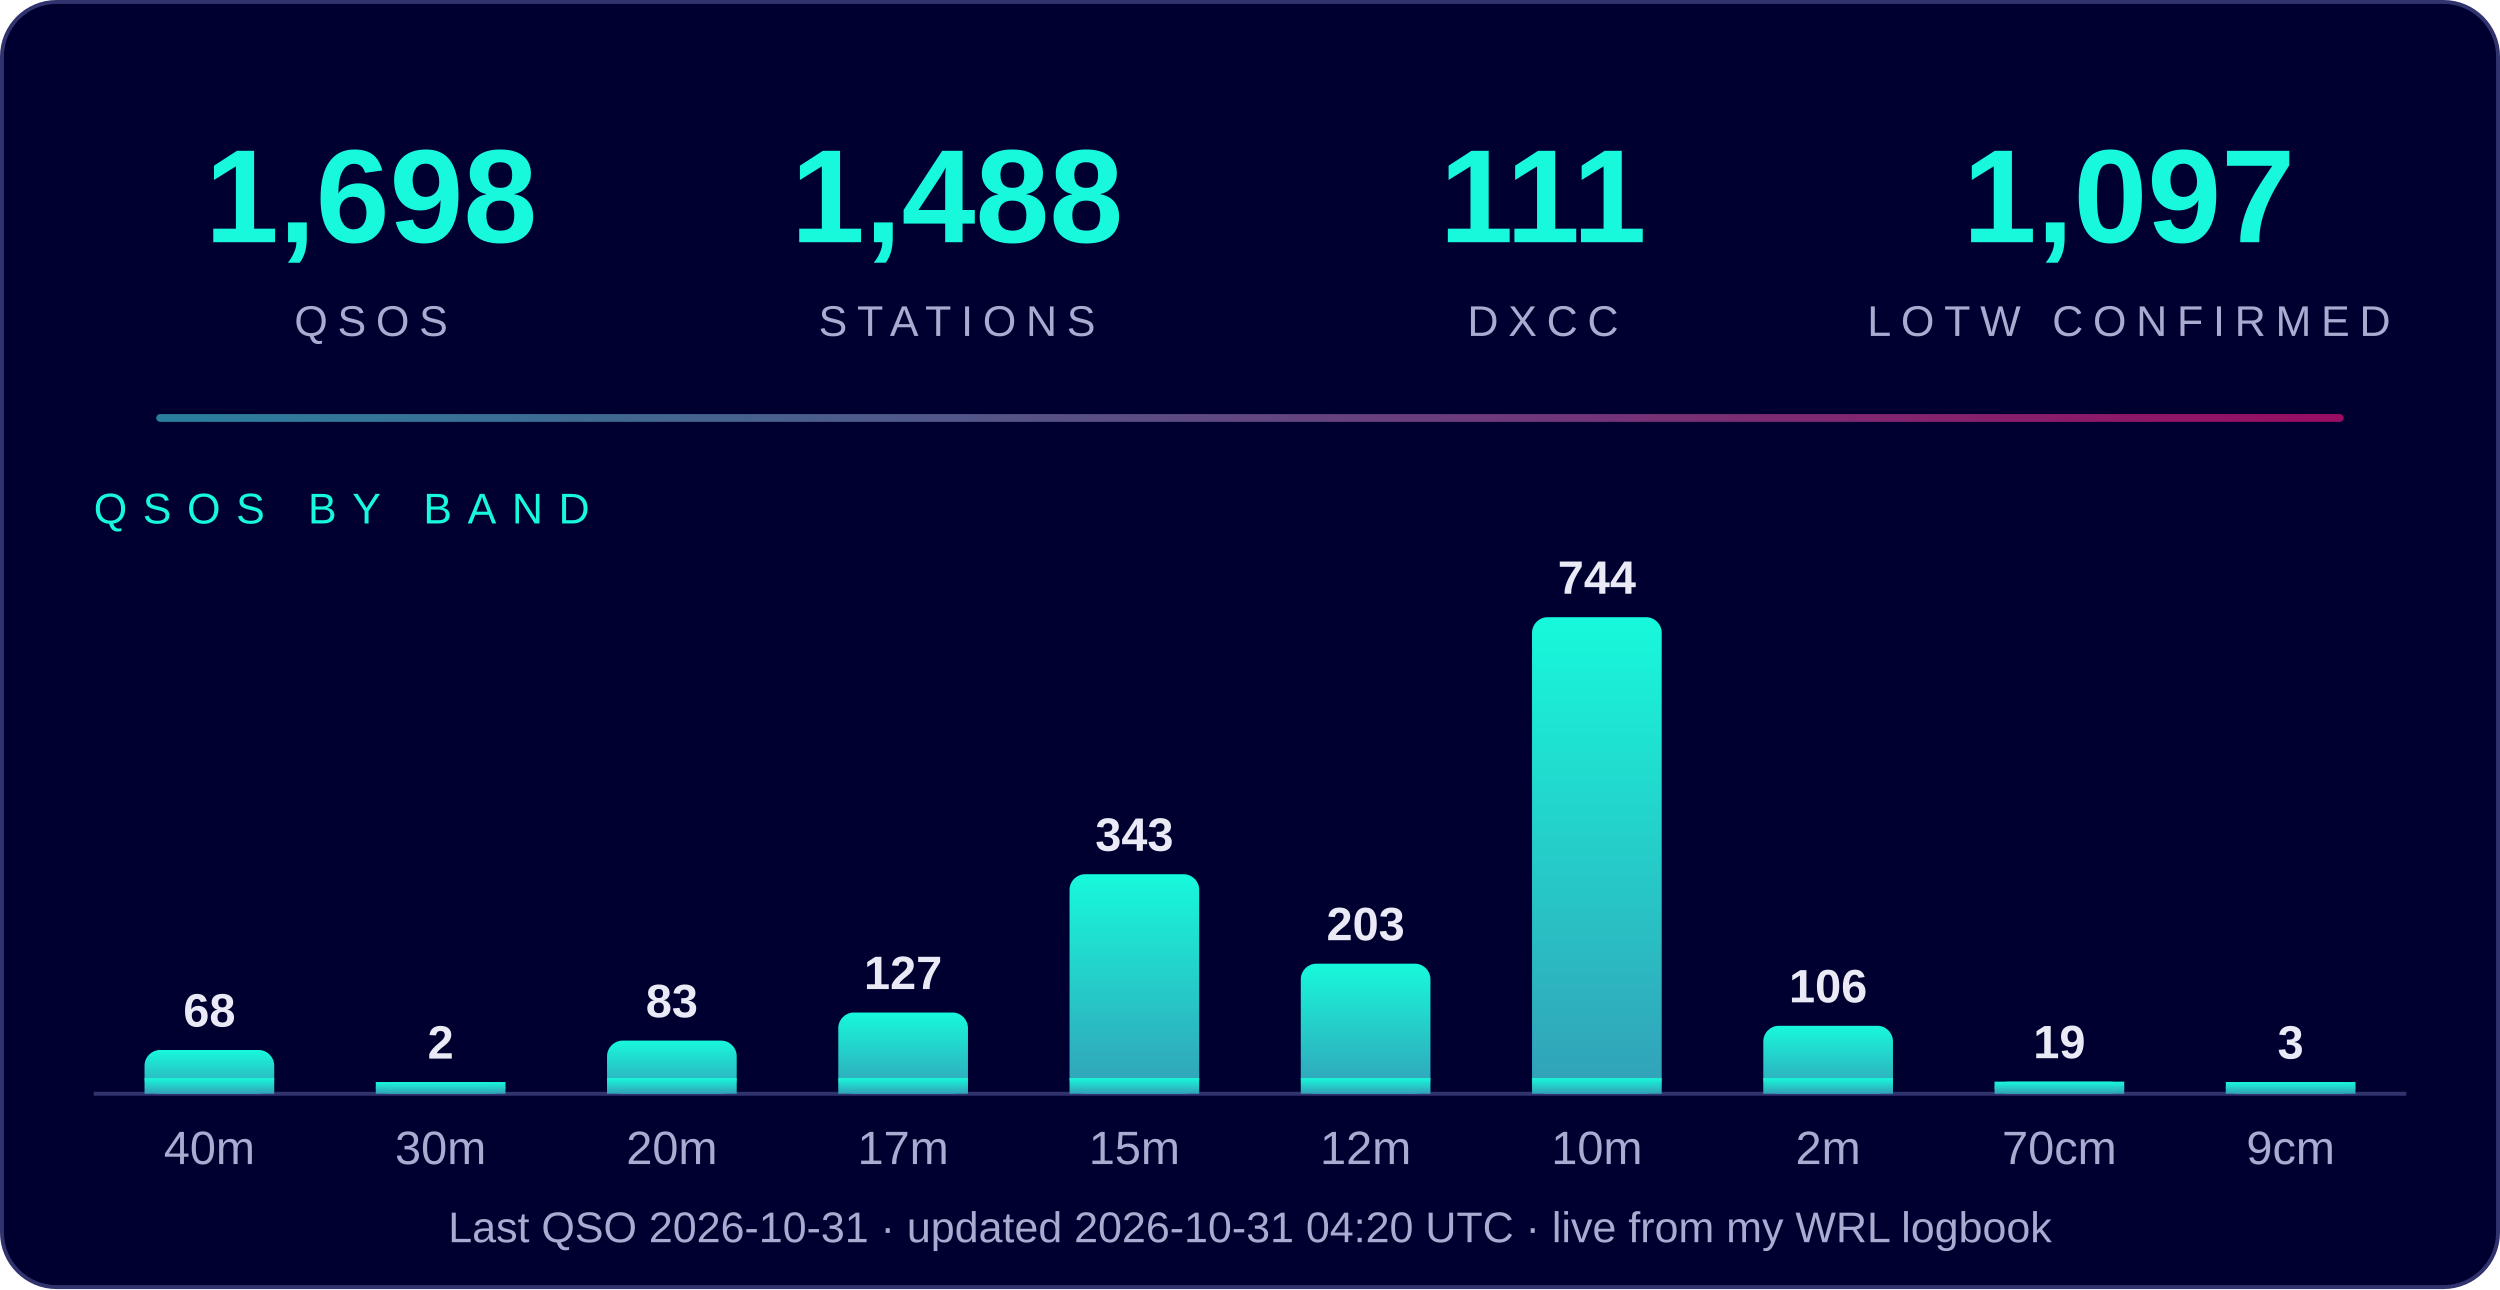
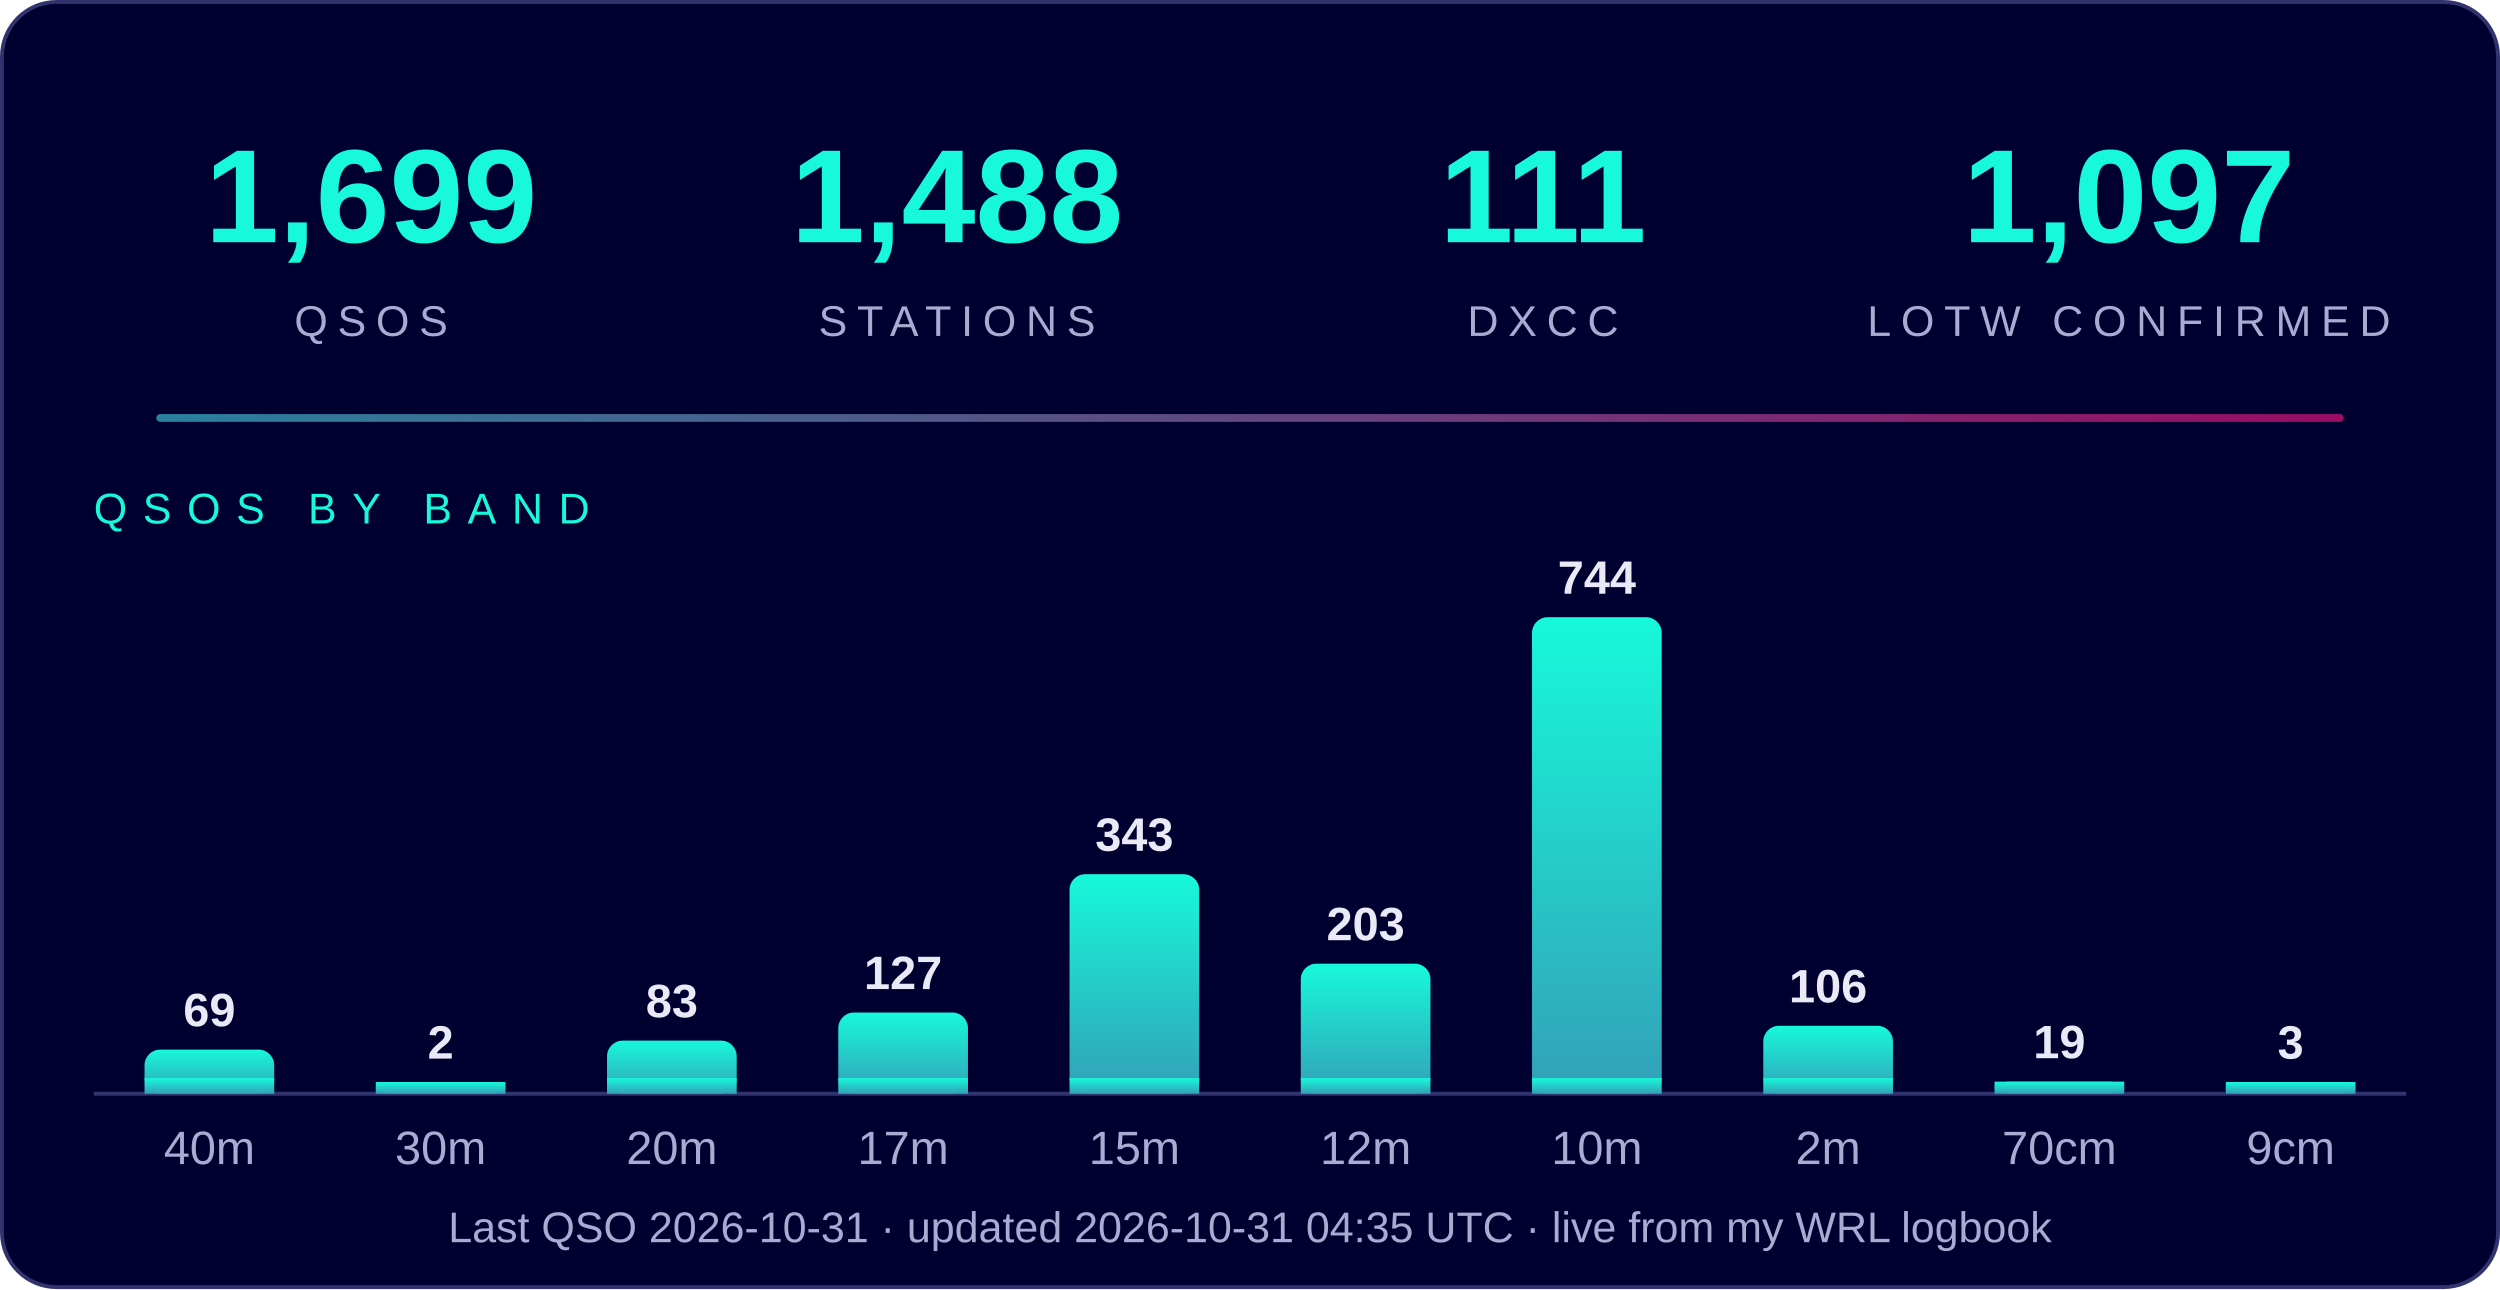
<svg xmlns="http://www.w3.org/2000/svg" width="640" height="330" viewBox="0 0 640 330" font-family="Segoe UI, Arial, Helvetica, sans-serif">
  <defs>
    <linearGradient id="g" x1="0" y1="1" x2="0" y2="0">
      <stop offset="0" stop-color="#33a0b8" />
      <stop offset="1" stop-color="#17f9da" />
    </linearGradient>
    <linearGradient id="line" x1="0" x2="1">
      <stop offset="0" stop-color="#33a0b8" />
      <stop offset="1" stop-color="#c0106f" />
    </linearGradient>
  </defs>
  <rect x="0.5" y="0.5" width="639" height="329" rx="14" fill="#000030" stroke="#31336e" />
-   <text x="95" y="62" text-anchor="middle" font-size="34" font-weight="800" fill="#17f9da">1,698</text>
+   <text x="95" y="62" text-anchor="middle" font-size="34" font-weight="800" fill="#17f9da">1,699</text>
  <text x="95" y="86" text-anchor="middle" font-size="11" letter-spacing="2.5" fill="#a9abd0">QSOS</text>
  <text x="245" y="62" text-anchor="middle" font-size="34" font-weight="800" fill="#17f9da">1,488</text>
  <text x="245" y="86" text-anchor="middle" font-size="11" letter-spacing="2.5" fill="#a9abd0">STATIONS</text>
  <text x="395" y="62" text-anchor="middle" font-size="34" font-weight="800" fill="#17f9da">111</text>
  <text x="395" y="86" text-anchor="middle" font-size="11" letter-spacing="2.5" fill="#a9abd0">DXCC</text>
  <text x="545" y="62" text-anchor="middle" font-size="34" font-weight="800" fill="#17f9da">1,097</text>
  <text x="545" y="86" text-anchor="middle" font-size="11" letter-spacing="2.5" fill="#a9abd0">LOTW CONFIRMED</text>
  <rect x="40" y="106" width="560" height="2" rx="1" fill="url(#line)" opacity="0.8" />
  <text x="24" y="134" font-size="11" letter-spacing="4" fill="#17f9da">QSOS BY BAND</text>
  <line x1="24" y1="280" x2="616" y2="280" stroke="#31336e" />
-   <rect x="37.0" y="268.8" width="33.2" height="11.2" rx="4" fill="url(#g)" />
+   <rect x="37.0" y="268.7" width="33.2" height="11.3" rx="4" fill="url(#g)" />
  <rect x="37.0" y="276.0" width="33.2" height="4.0" fill="url(#g)" />
-   <text x="53.6" y="262.8" text-anchor="middle" font-size="12" font-weight="bold" fill="#e9eaf5">68</text>
+   <text x="53.6" y="262.7" text-anchor="middle" font-size="12" font-weight="bold" fill="#e9eaf5">69</text>
  <text x="53.6" y="298" text-anchor="middle" font-size="12" fill="#a9abd0">40m</text>
  <rect x="96.2" y="277.0" width="33.2" height="3.0" rx="4" fill="url(#g)" />
  <rect x="96.2" y="277.0" width="33.2" height="3.0" fill="url(#g)" />
  <text x="112.8" y="271.0" text-anchor="middle" font-size="12" font-weight="bold" fill="#e9eaf5">2</text>
  <text x="112.8" y="298" text-anchor="middle" font-size="12" fill="#a9abd0">30m</text>
  <rect x="155.4" y="266.4" width="33.2" height="13.6" rx="4" fill="url(#g)" />
  <rect x="155.4" y="276.0" width="33.2" height="4.0" fill="url(#g)" />
  <text x="172.0" y="260.4" text-anchor="middle" font-size="12" font-weight="bold" fill="#e9eaf5">83</text>
  <text x="172.0" y="298" text-anchor="middle" font-size="12" fill="#a9abd0">20m</text>
  <rect x="214.6" y="259.2" width="33.2" height="20.8" rx="4" fill="url(#g)" />
  <rect x="214.6" y="276.0" width="33.2" height="4.0" fill="url(#g)" />
  <text x="231.2" y="253.2" text-anchor="middle" font-size="12" font-weight="bold" fill="#e9eaf5">127</text>
  <text x="231.2" y="298" text-anchor="middle" font-size="12" fill="#a9abd0">17m</text>
  <rect x="273.8" y="223.8" width="33.2" height="56.2" rx="4" fill="url(#g)" />
  <rect x="273.8" y="276.0" width="33.2" height="4.0" fill="url(#g)" />
  <text x="290.4" y="217.8" text-anchor="middle" font-size="12" font-weight="bold" fill="#e9eaf5">343</text>
  <text x="290.4" y="298" text-anchor="middle" font-size="12" fill="#a9abd0">15m</text>
  <rect x="333.0" y="246.7" width="33.2" height="33.3" rx="4" fill="url(#g)" />
  <rect x="333.0" y="276.0" width="33.2" height="4.0" fill="url(#g)" />
  <text x="349.6" y="240.7" text-anchor="middle" font-size="12" font-weight="bold" fill="#e9eaf5">203</text>
  <text x="349.6" y="298" text-anchor="middle" font-size="12" fill="#a9abd0">12m</text>
  <rect x="392.2" y="158.0" width="33.2" height="122.0" rx="4" fill="url(#g)" />
  <rect x="392.2" y="276.0" width="33.2" height="4.0" fill="url(#g)" />
  <text x="408.8" y="152.0" text-anchor="middle" font-size="12" font-weight="bold" fill="#e9eaf5">744</text>
  <text x="408.8" y="298" text-anchor="middle" font-size="12" fill="#a9abd0">10m</text>
  <rect x="451.4" y="262.6" width="33.2" height="17.4" rx="4" fill="url(#g)" />
  <rect x="451.4" y="276.0" width="33.2" height="4.0" fill="url(#g)" />
  <text x="468.0" y="256.6" text-anchor="middle" font-size="12" font-weight="bold" fill="#e9eaf5">106</text>
  <text x="468.0" y="298" text-anchor="middle" font-size="12" fill="#a9abd0">2m</text>
  <rect x="510.6" y="276.9" width="33.2" height="3.1" rx="4" fill="url(#g)" />
  <rect x="510.6" y="276.9" width="33.2" height="3.1" fill="url(#g)" />
  <text x="527.2" y="270.9" text-anchor="middle" font-size="12" font-weight="bold" fill="#e9eaf5">19</text>
  <text x="527.2" y="298" text-anchor="middle" font-size="12" fill="#a9abd0">70cm</text>
  <rect x="569.8" y="277.0" width="33.2" height="3.0" rx="4" fill="url(#g)" />
  <rect x="569.8" y="277.0" width="33.2" height="3.0" fill="url(#g)" />
  <text x="586.4" y="271.0" text-anchor="middle" font-size="12" font-weight="bold" fill="#e9eaf5">3</text>
  <text x="586.4" y="298" text-anchor="middle" font-size="12" fill="#a9abd0">9cm</text>
-   <text x="320" y="318" text-anchor="middle" font-size="11" fill="#a9abd0">Last QSO 2026-10-31  ·  updated 2026-10-31 04:20 UTC  ·  live from my WRL logbook</text>
+   <text x="320" y="318" text-anchor="middle" font-size="11" fill="#a9abd0">Last QSO 2026-10-31  ·  updated 2026-10-31 04:35 UTC  ·  live from my WRL logbook</text>
</svg>
